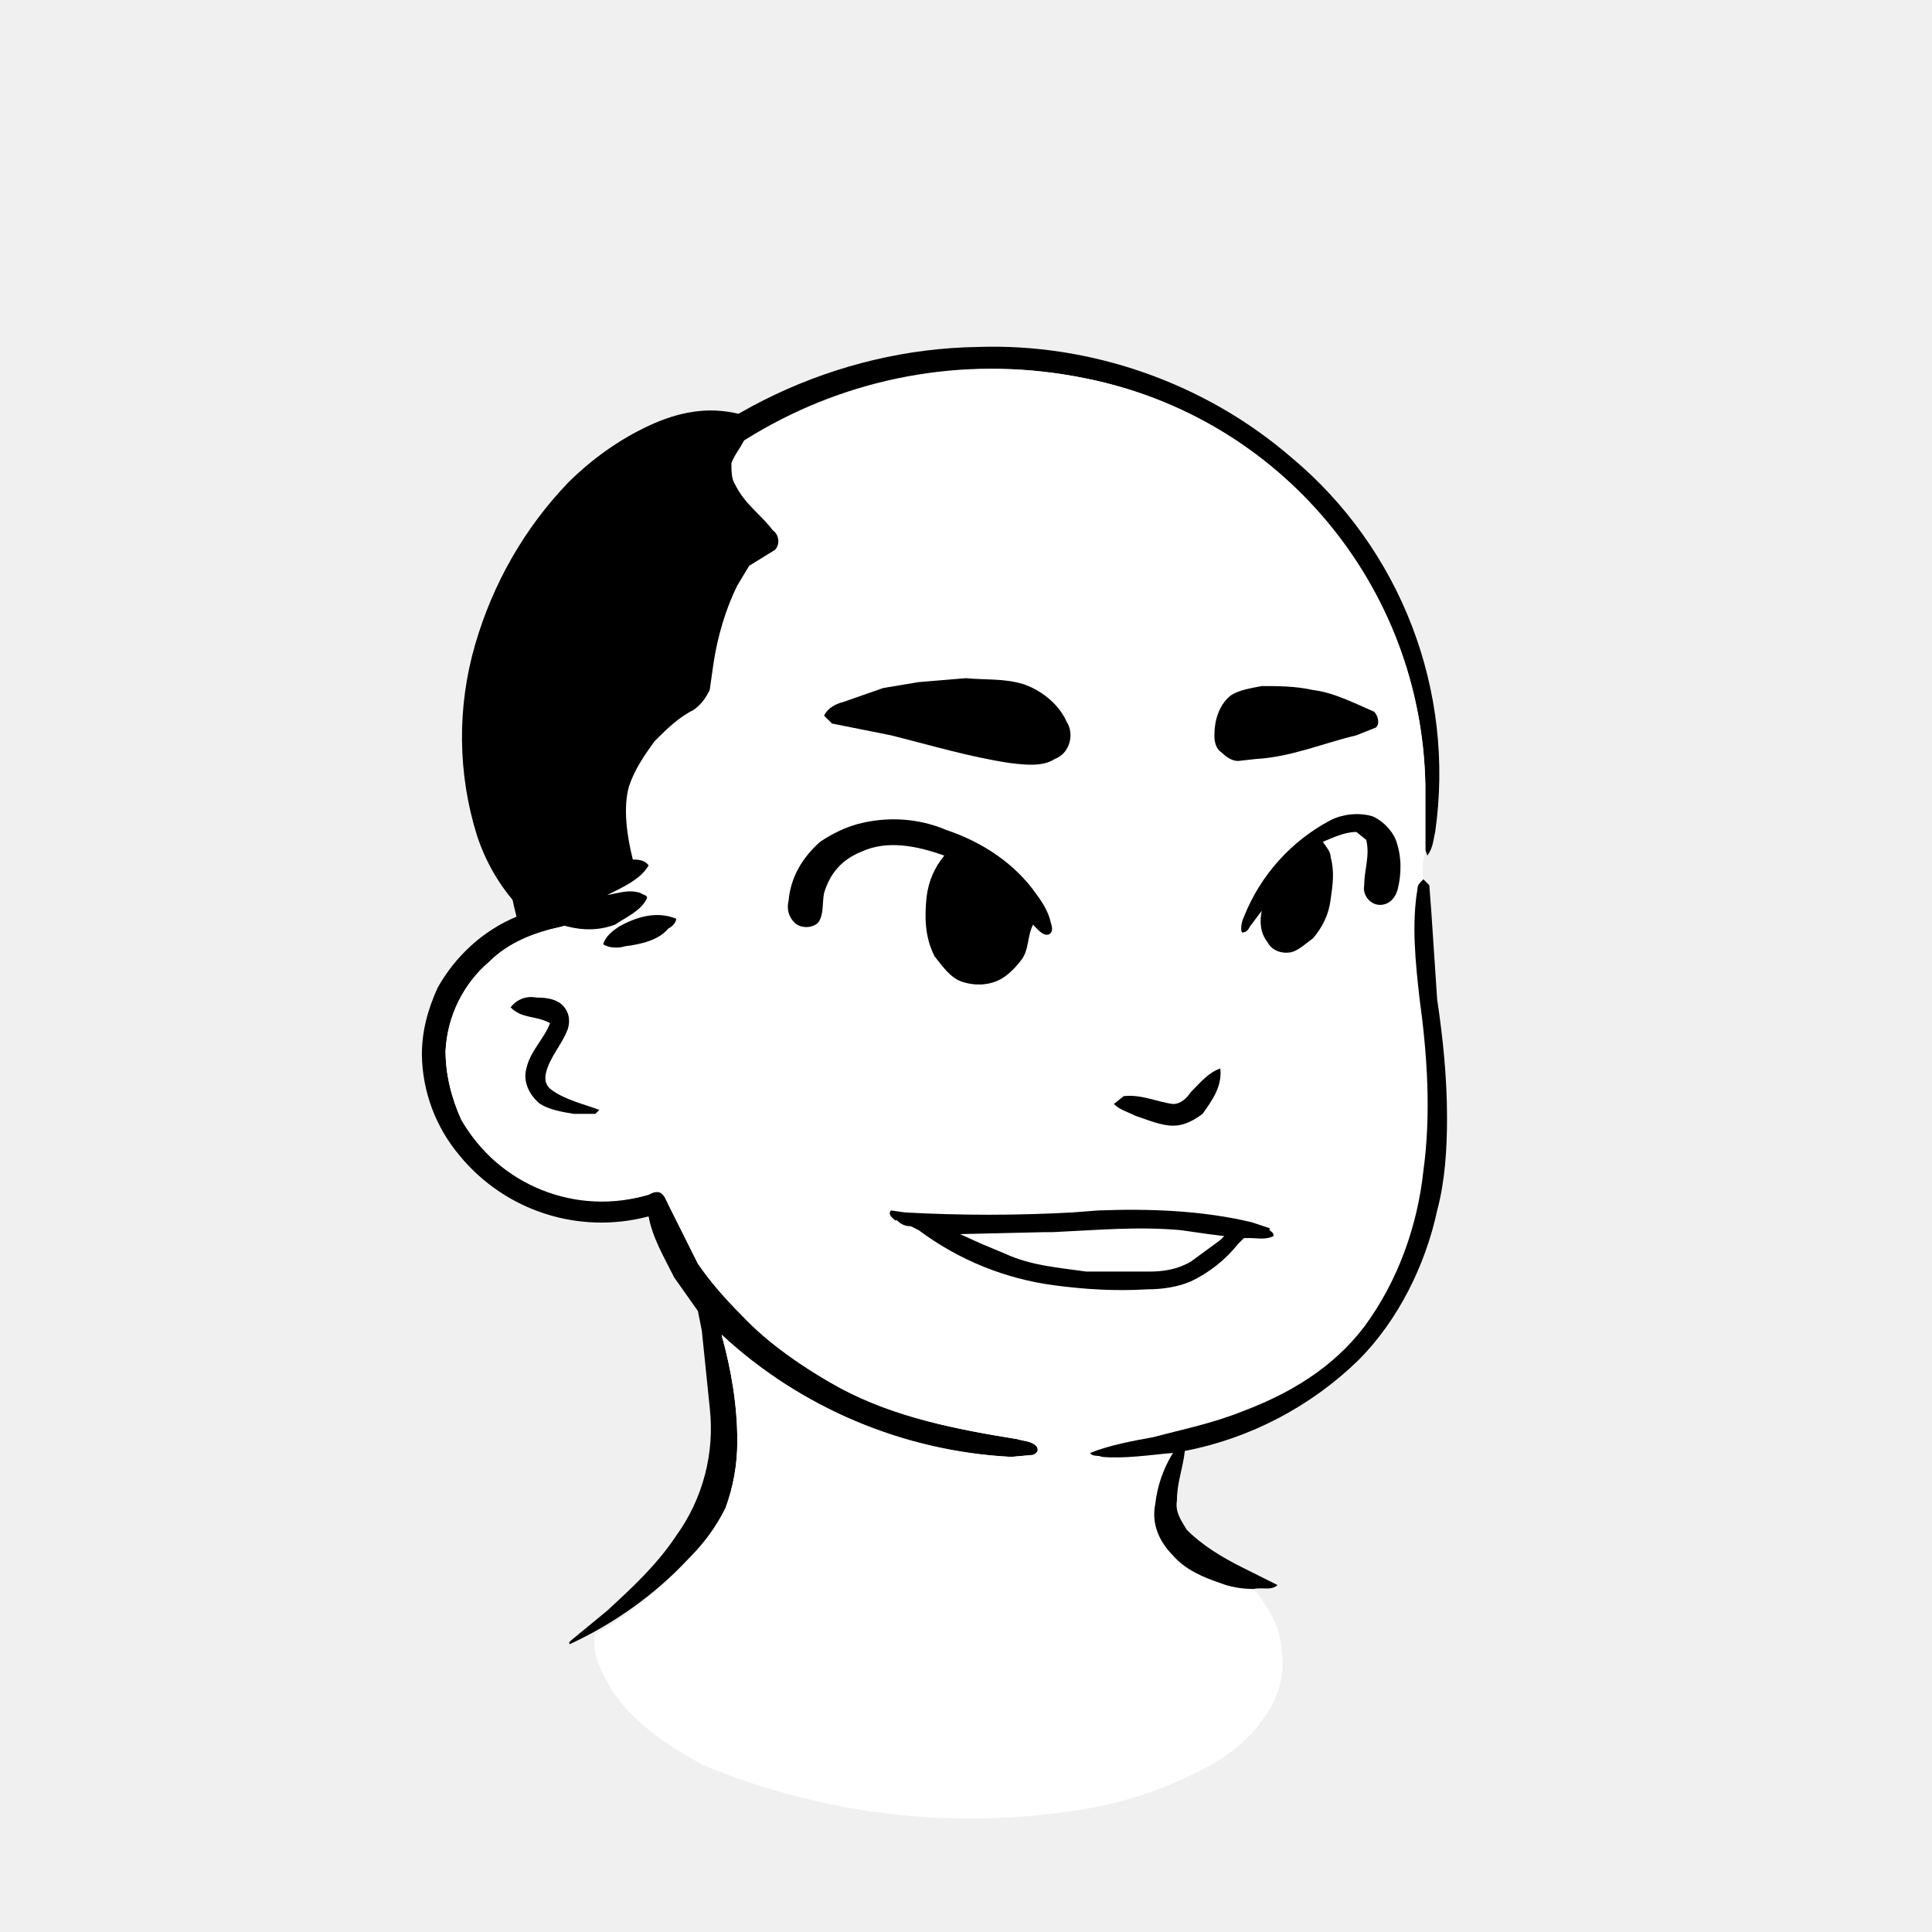
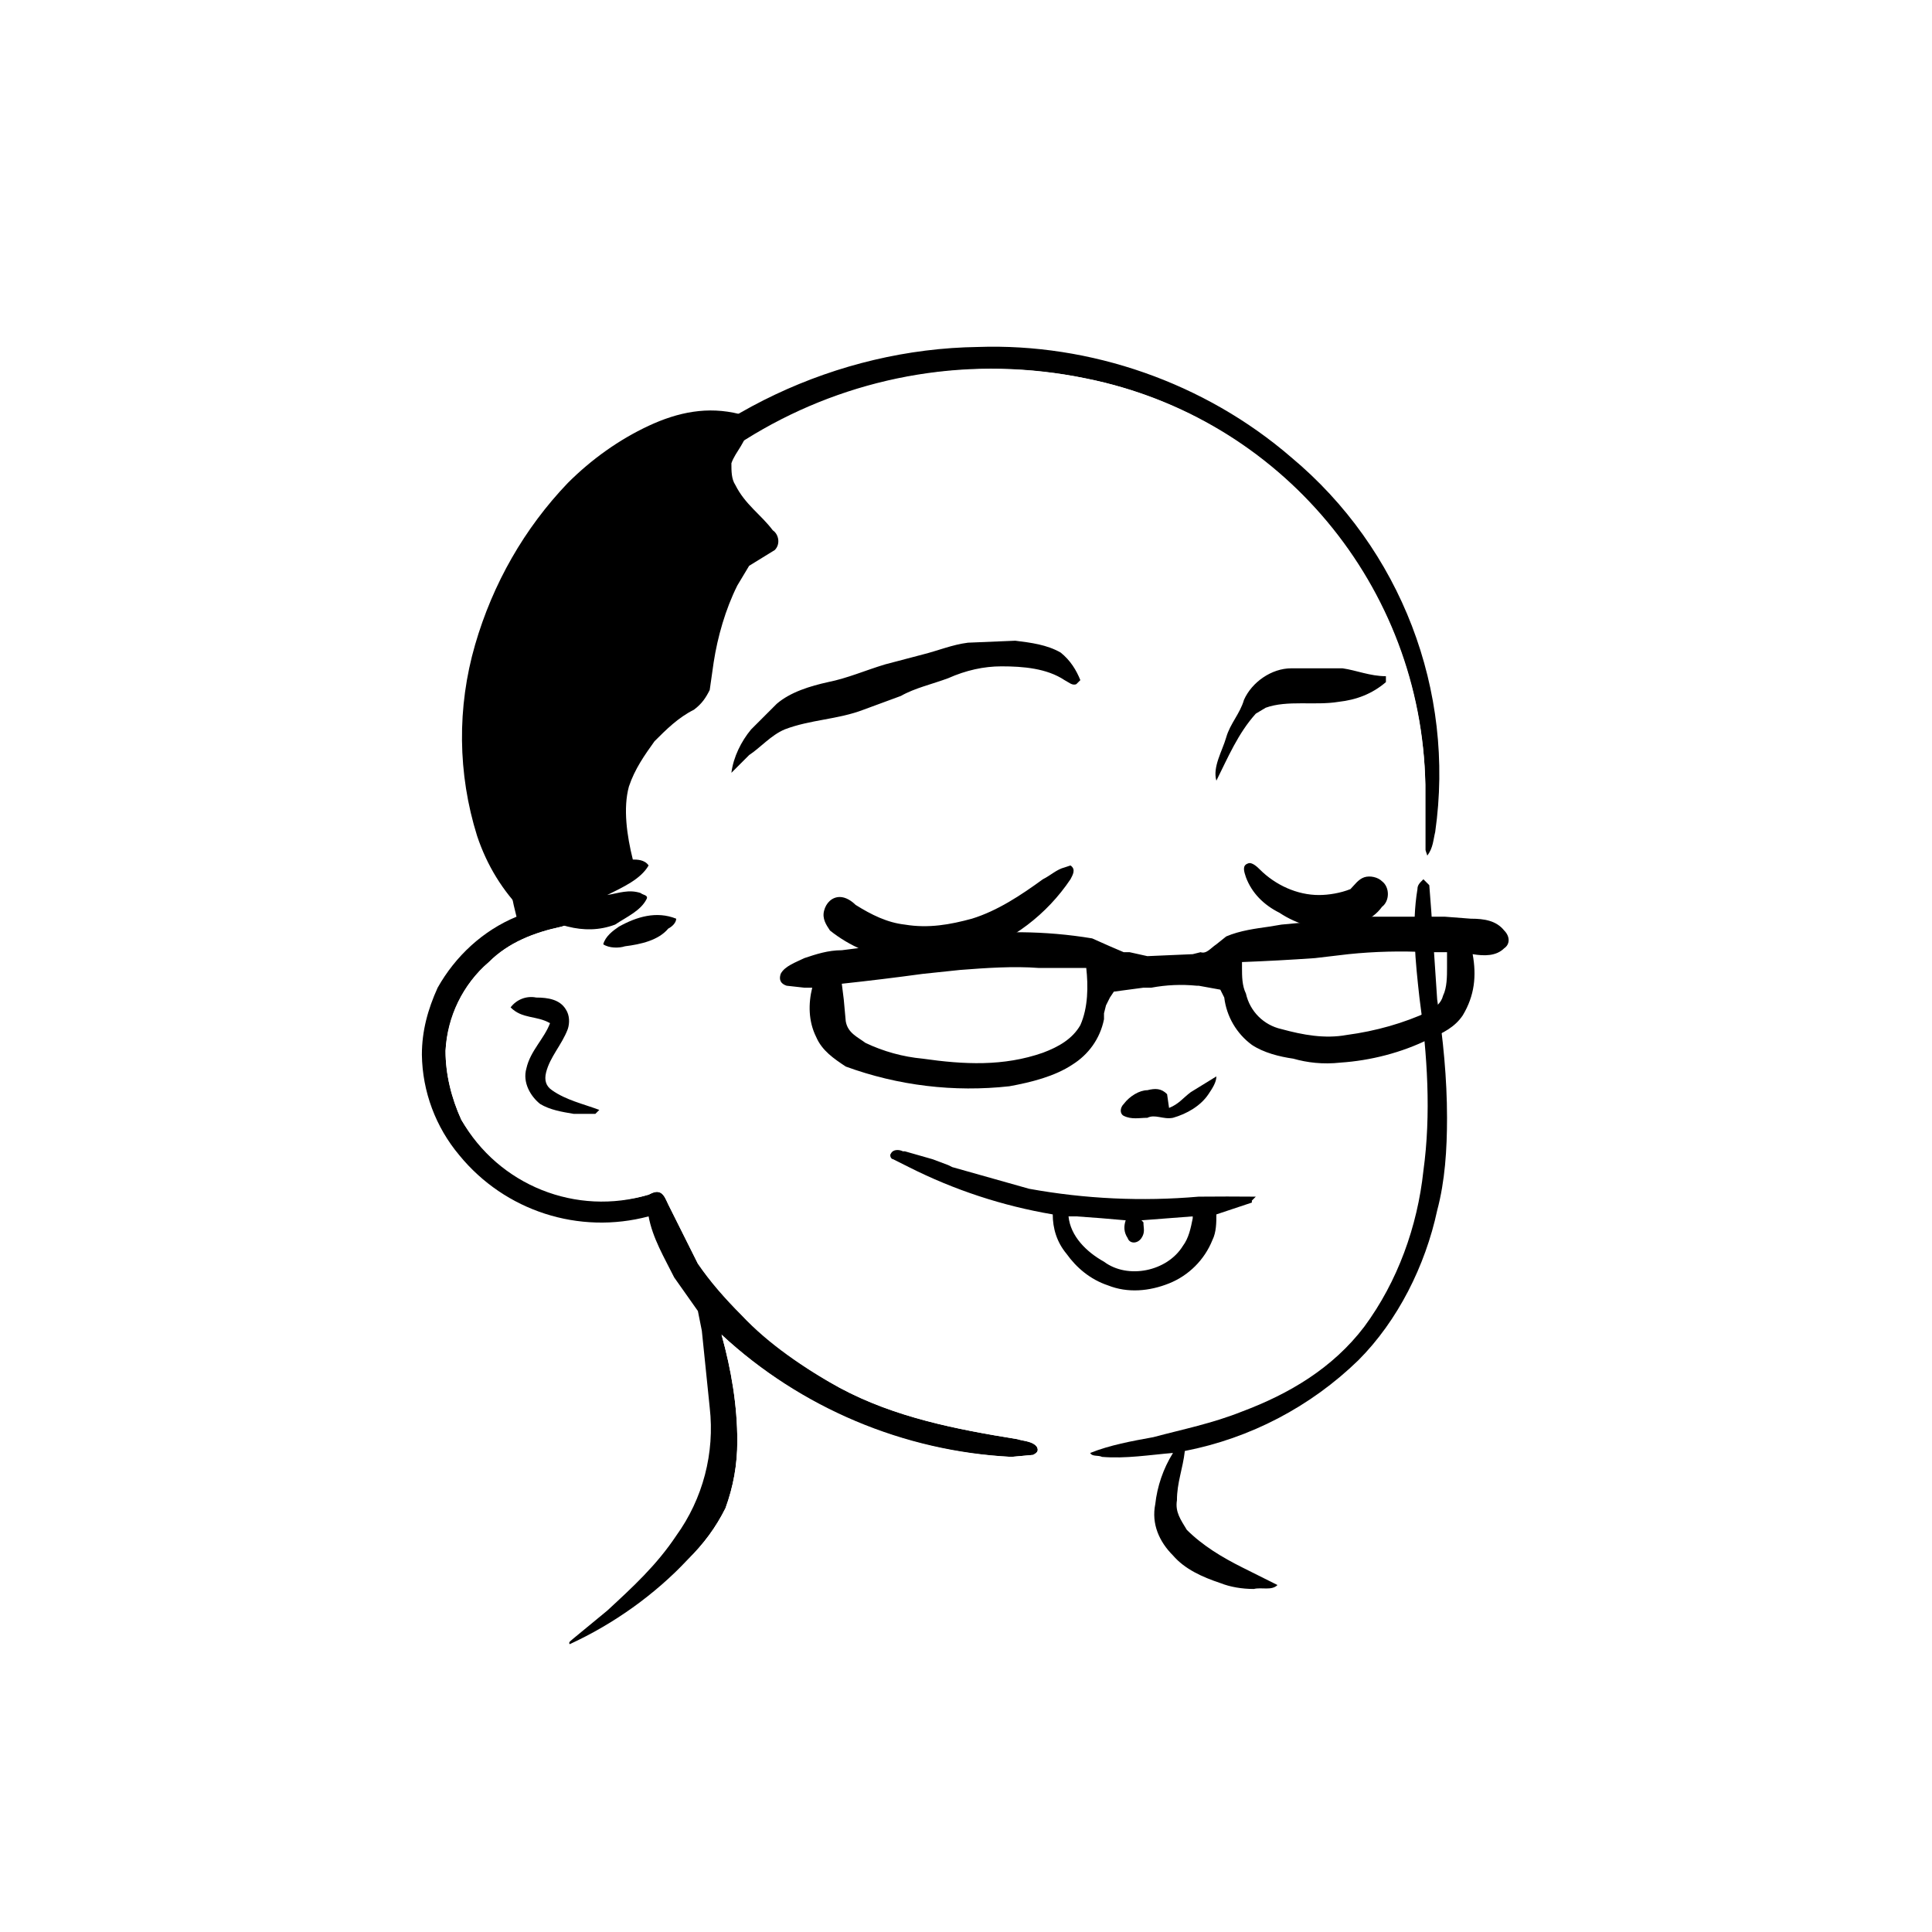
<svg xmlns="http://www.w3.org/2000/svg" viewBox="0 0 980 980" fill="none" shape-rendering="auto">
  <mask id="viewboxMask">
    <rect width="980" height="980" rx="0" ry="0" x="0" y="0" fill="#fff" />
  </mask>
  <g mask="url(#viewboxMask)">
+     <rect fill="#ffffff" width="980" height="980" x="0" y="0" />
    <g transform="translate(10 -60)">
      <path d="M486 236c57-2 115 18 159 56a209 209 0 0 1 73 190c-1 4-1 8-4 12l-1-3v-33a215 215 0 0 0-172-206 235 235 0 0 0-270 153c-12 37-14 78-6 116 6-2 12-2 17-2 2 1 5 1 6 3s0 3-1 4l-12 4c-14 3-27 8-37 18a63 63 0 0 0-22 45c0 12 3 24 8 35 8 13 19 24 33 31 18 10 41 13 62 7 2-1 4-2 6-1s3 4 4 6l15 30a215 215 0 0 0 72 63c28 15 59 21 90 26 3 1 8 1 10 4 1 2 0 3-2 4l-11 1a231 231 0 0 1-147-62c5 18 8 36 8 54 0 12-2 23-6 34-5 10-11 18-19 26a196 196 0 0 1-60 43c-1-1 1-2 2-3l17-14c13-12 25-23 35-38a93 93 0 0 0 17-65l-4-39-2-10-12-17c-5-10-11-20-13-31a93 93 0 0 1-96-31 81 81 0 0 1-19-51c0-12 3-23 8-34 9-16 23-29 40-36-8-31-8-62-3-93 8-40 26-77 51-108 45-54 115-87 186-88Z" fill="#000" />
      <path d="M541 252a214 214 0 0 1 172 206v33c-1 5-2 10-1 15-2 2-3 3-3 5-3 18-1 37 1 55 4 29 6 59 2 88-3 28-13 56-30 79-16 21-38 34-62 43-15 6-30 9-45 13-11 2-22 4-32 8 1 2 4 1 6 2 12 1 24-1 36-2-5 8-8 17-9 26-2 10 2 19 9 26 6 7 15 11 24 14 5 2 11 3 17 3 7 9 13 18 14 30 2 12-1 24-8 34-9 14-22 23-37 30-18 9-38 15-57 18a352 352 0 0 1-192-23c-18-10-38-23-48-42-4-7-8-16-6-24 18-10 33-23 47-38 8-8 14-16 19-26 4-11 6-22 6-34 0-18-3-36-8-54a235 235 0 0 0 147 62l11-1c2-1 3-2 2-4-2-3-7-3-10-4-31-5-62-11-90-26-18-10-36-22-50-37-8-8-16-17-22-26l-15-30c-1-2-2-5-4-6s-4 0-6 1a82 82 0 0 1-95-38c-5-11-8-23-8-35 1-17 9-34 22-45 10-10 23-15 37-18l12-4c1-1 2-2 1-4s-4-2-6-3c-5 0-11 0-17 2-8-38-6-79 6-116a236 236 0 0 1 270-153Z" fill="#ffffff" />
      <path d="m712 506 3 3 1 13 3 45c3 20 5 40 5 60 0 16-1 32-5 47-6 28-20 56-40 76a174 174 0 0 1-88 46c-1 9-4 16-4 25-1 6 2 10 5 15 8 8 18 14 28 19l18 9c-3 3-8 1-12 2-6 0-12-1-17-3-9-3-18-7-24-14-7-7-11-16-9-26 1-9 4-18 9-26-12 1-24 3-36 2-2-1-5 0-6-2 10-4 21-6 32-8 15-4 30-7 45-13 24-9 46-22 62-43 17-23 27-51 30-79 4-29 2-59-2-88-2-18-4-37-1-55 0-2 1-3 3-5ZM262 566c6 0 12 1 15 6 2 3 2 7 1 10-3 8-9 14-11 22-1 4 0 7 3 9 7 5 16 7 24 10l-2 2h-11c-6-1-12-2-17-5-5-4-9-11-7-18 2-9 9-15 12-23-7-4-14-2-20-8 3-4 8-6 13-5Z" fill="#000" />
-       <path d="M686 474c5 2 10 7 12 12 3 8 3 17 1 25-1 4-4 8-9 8s-9-5-8-10c0-8 3-15 1-23l-5-4c-6 0-12 3-17 5 2 3 4 5 4 8 2 7 1 14 0 21-1 8-4 14-9 20-3 2-7 6-11 7-5 1-10-1-12-5-4-5-4-11-3-16l-6 8c-1 2-2 3-4 3-1-2 0-6 1-8a95 95 0 0 1 44-49c6-3 14-4 21-2ZM470 481c18 6 35 17 46 33 3 4 6 9 7 14 1 3 1 5-1 6-3 1-6-3-8-5-3 6-2 13-6 18-3 4-7 8-11 10-6 3-13 3-19 1s-10-8-14-13c-5-10-5-20-4-30 1-8 4-15 9-21-14-5-29-8-42-2-10 4-16 11-19 21-1 5 0 11-3 15-3 3-9 3-12 0s-4-7-3-11c1-12 7-22 16-30 6-4 12-7 19-9 15-4 31-3 45 3Z" fill="#000000" />
-       <path d="M480 404c10 1 19 0 29 3 9 3 18 10 22 19 4 6 2 16-6 19-6 4-15 3-23 2-20-3-40-9-60-14l-20-4-10-2-4-4c2-4 6-6 10-7l20-7 18-3 24-2ZM656 410c8 1 15 4 22 7l9 4c2 2 3 6 1 8l-10 4c-17 4-33 11-51 12l-9 1c-3 0-6-2-8-4-3-2-4-5-4-9 0-7 2-15 8-20 4-3 11-4 16-5 8 0 17 0 26 2Z" fill="#000000" />
-       <path d="M609 602c1 9-4 16-9 23-4 3-9 6-15 6s-13-3-19-5c-4-2-8-3-11-6l5-4c9-1 17 3 25 4 4 0 7-3 9-6 5-5 9-10 15-12Z" fill="#000000" />
-       <path fill-rule="evenodd" clip-rule="evenodd" d="m634 683-9-3c-25-6-52-7-78-6l-13 1a774 774 0 0 1-85 0l-7-1c-2 2 1 4 2 5h1c2 2 4 3 7 3l4 2a147 147 0 0 0 69 28c15 2 31 3 47 2 7 0 15-1 22-4a68 68 0 0 0 24-19l3-3h3c4 0 8 1 12-1 0-2-1-2-2-3v-1Zm-31 3-14-2c-22-2-43 0-65 1h-4l-43 1 11 5 12 5c13 6 27 7 41 9h32c7 0 14-1 21-5l15-11 2-2-8-1Z" fill="#000000" />
+       <path d="M623 498c2-1 5 2 6 3 8 8 19 13 30 13 5 0 11-1 16-3 2-2 4-5 7-6s7 0 9 2c4 3 4 10 0 13-5 7-14 10-22 11-10 1-21-2-30-8-8-4-14-10-17-18-1-3-2-6 1-7ZM530 500l3-1c3 2 1 5 0 7a97 97 0 0 1-50 38c-24 8-52 4-72-12-2-3-4-6-3-10s4-7 8-7c3 0 6 2 8 4 8 5 16 9 25 10 12 2 23 0 34-3 13-4 25-12 36-20 4-2 7-5 11-6Z" fill="#000000" />
+       <path d="M505 385c8 1 16 2 23 6 5 4 8 9 10 14l-2 2c-2 1-4-1-6-2-9-6-21-7-32-7-9 0-18 2-27 6-8 3-17 5-24 9l-19 7c-13 5-27 5-40 10-7 3-12 9-18 13l-9 9c1-8 5-16 10-22l13-13c7-6 17-9 26-11 10-2 19-6 29-9l19-5c8-2 15-5 23-6l24-1ZM671 399c7 1 14 4 22 4v3c-7 6-15 9-24 10-12 2-26-1-37 3l-5 3c-9 10-14 22-20 34-2-7 3-15 5-22s7-12 9-19c4-9 14-16 24-16h26Z" fill="#000000" />
+       <path d="M607 606c0 3-2 6-4 9-4 6-11 10-18 12-5 1-9-2-13 0-4 0-8 1-12-1-2-1-2-4 0-6 3-4 8-7 12-7 4-1 7-1 10 2l1 7c5-2 7-5 11-8l13-8Z" fill="#000000" />
+       <path fill-rule="evenodd" clip-rule="evenodd" d="m463 648-14-4h-1c-2-1-5-1-6 1-1 1 0 3 1 3l6 3 2 1a257 257 0 0 0 73 24c0 7 2 14 7 20 5 7 12 13 21 16 10 4 21 3 31-1s18-12 22-22c2-4 2-9 2-13l18-6v-1l2-2a1497 1497 0 0 0-29 0 324 324 0 0 1-86-4l-39-11-2-1-8-3Zm69 29c1 10 9 18 18 23 12 9 32 5 40-8 3-4 4-9 5-14v-1l-26 2 1 1c0 3 1 5-1 8s-6 3-7 0c-2-3-2-6-1-9a1036 1036 0 0 0-25-2h-4Z" fill="#000000" />
+       <path fill-rule="evenodd" clip-rule="evenodd" d="M686 525h37a1149 1149 0 0 0 13 1c7 0 13 1 17 6 3 3 3 7 0 9-4 4-10 4-16 3 2 11 1 21-5 31-4 6-10 9-17 12-14 7-30 11-45 12-9 1-17 0-24-2-7-1-15-3-21-7a35 35 0 0 1-14-24l-2-4-11-2h-1a81 81 0 0 0-23 1h-4l-15 2-2 3-2 4-1 4v3c-2 10-8 18-16 23-9 6-21 9-32 11a183 183 0 0 1-83-10c-6-4-12-8-15-15-4-8-4-17-2-25h-4l-9-1c-3-1-4-3-3-6 2-4 8-6 12-8 6-2 12-4 19-4l55-7c24-3 48-3 72 1l9 4 7 3h3l9 2 23-1 4-1c3 1 5-2 8-4l5-4c7-3 15-4 22-5l6-1 32-3 14-1Zm38 18v8c0 4 0 10-2 14-1 4-4 6-7 8-13 6-27 10-42 12-11 2-22 0-33-3-9-2-16-9-18-18-2-4-2-9-2-13v-3a1133 1133 0 0 0 37-2l17-2a258 258 0 0 1 40-1h10Zm-197 8h-10c-13-1-27 0-40 1l-19 2a1435 1435 0 0 1-41 5l1 8 1 11c1 6 6 8 10 11a86 86 0 0 0 29 8c21 3 41 4 61-3 8-3 15-7 19-14 4-9 4-20 3-29h-14Z" fill="#000000" />
      <path d="M365 270c2 2 4 4 4 7 0 7-6 12-8 18 0 4 0 8 2 11 5 10 13 15 19 23 3 2 4 7 1 10l-13 8-6 10c-6 12-10 26-12 39l-2 14c-2 4-4 7-8 10-8 4-14 10-20 16-5 7-10 14-13 23-3 11-1 25 2 37 2 0 6 0 8 3-4 7-13 11-21 15 6-1 11-3 17-1 1 1 4 1 3 3-3 6-10 9-16 13-8 3-16 3-24 1l-15-4c-2-1-5-1-7-3-11-11-19-24-24-39a168 168 0 0 1-1-97c9-31 25-59 47-82 12-12 26-22 41-29s30-10 46-6ZM333 526c0 2-2 4-4 5-5 6-14 8-22 9-3 1-8 1-11-1 1-4 5-7 8-9 9-5 19-8 29-4Z" fill="#000000" />
    </g>
    <g transform="translate(10 -60)" />
  </g>
</svg>
